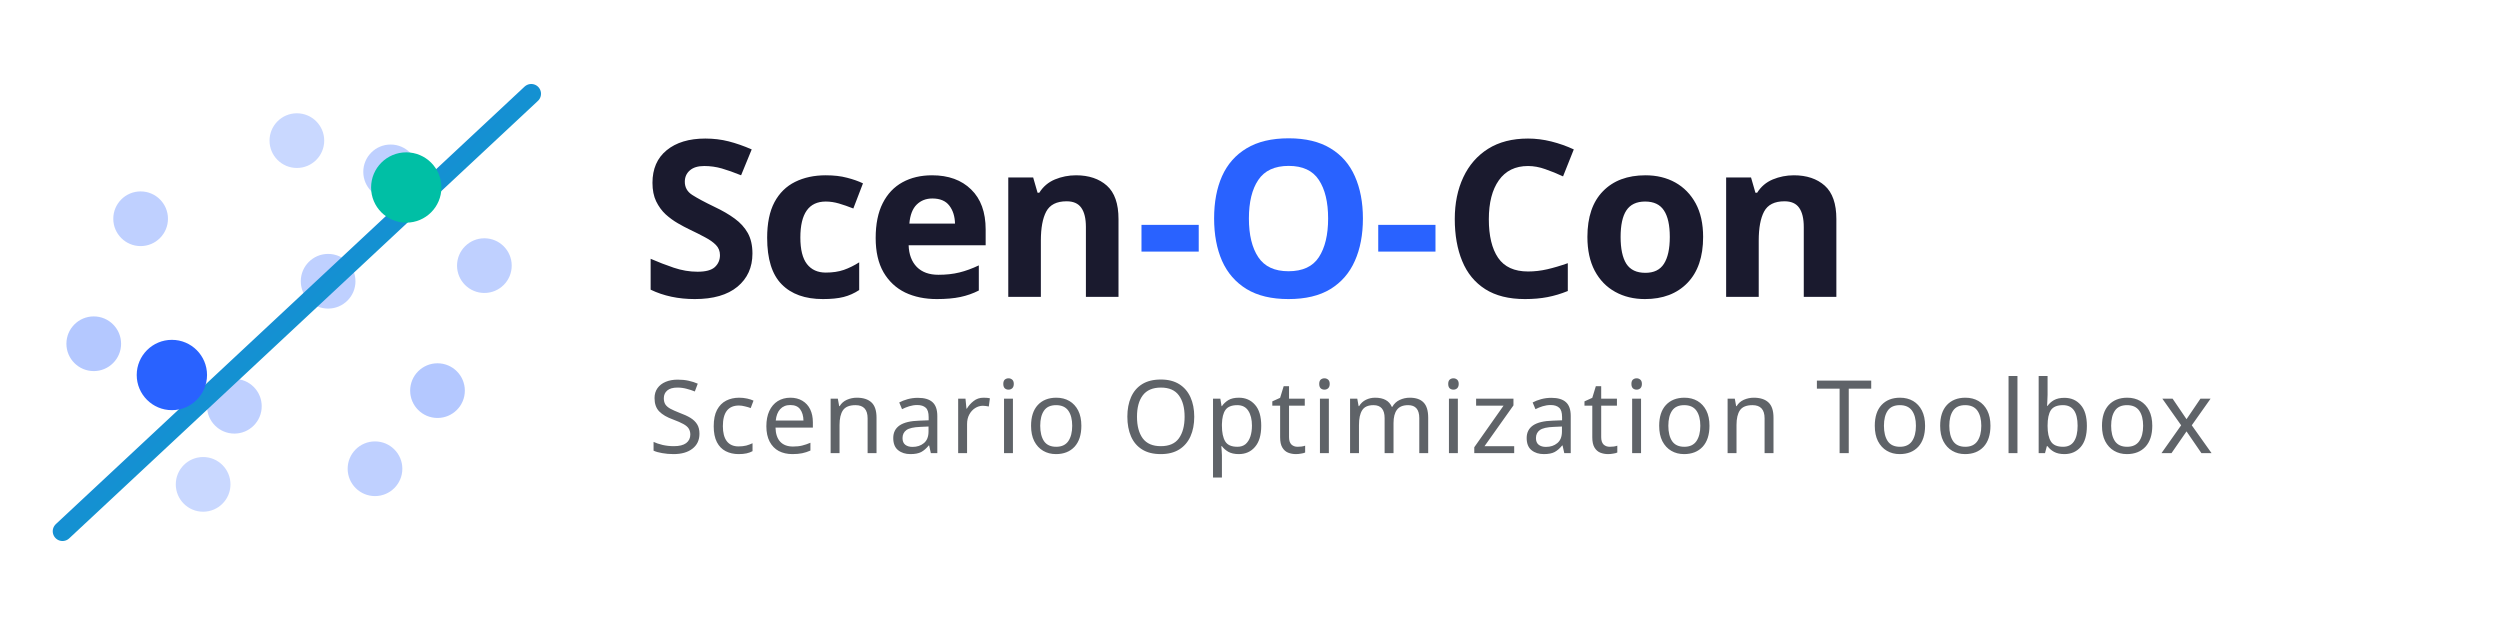
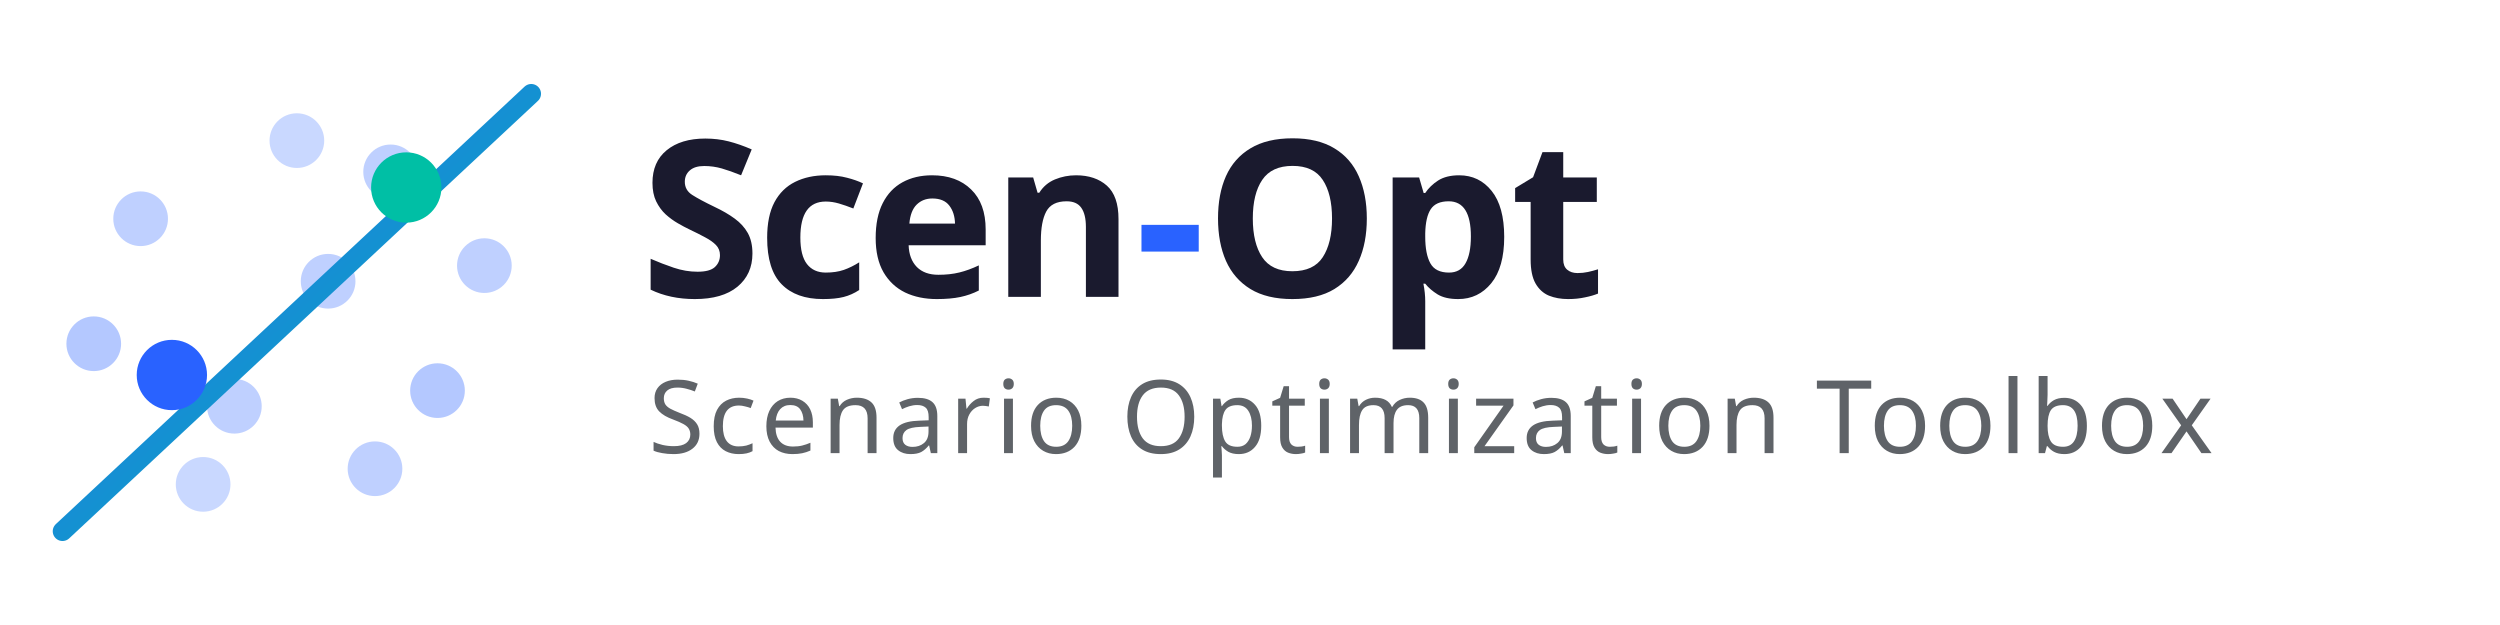
<svg xmlns="http://www.w3.org/2000/svg" viewBox="0 0 320 80" width="320" height="80">
  <defs>
    <linearGradient id="grad" x1="0%" y1="0%" x2="100%" y2="100%">
      <stop offset="0%" style="stop-color:#2962FF" />
      <stop offset="100%" style="stop-color:#00BFA5" />
    </linearGradient>
  </defs>
  <circle cx="18" cy="28" r="3.5" fill="#2962FF" opacity="0.3" />
  <circle cx="30" cy="52" r="3.5" fill="#2962FF" opacity="0.3" />
  <circle cx="12" cy="44" r="3.5" fill="#2962FF" opacity="0.35" />
  <circle cx="42" cy="36" r="3.5" fill="#2962FF" opacity="0.3" />
  <circle cx="26" cy="62" r="3.5" fill="#2962FF" opacity="0.25" />
  <circle cx="50" cy="22" r="3.5" fill="#2962FF" opacity="0.3" />
  <circle cx="56" cy="50" r="3.5" fill="#2962FF" opacity="0.35" />
  <circle cx="38" cy="18" r="3.5" fill="#2962FF" opacity="0.25" />
  <circle cx="48" cy="60" r="3.5" fill="#2962FF" opacity="0.3" />
  <circle cx="62" cy="34" r="3.5" fill="#2962FF" opacity="0.3" />
  <line x1="8" y1="68" x2="68" y2="12" stroke="url(#grad)" stroke-width="2.5" stroke-linecap="round" />
  <circle cx="22" cy="48" r="4.5" fill="#2962FF" />
  <circle cx="52" cy="24" r="4.5" fill="#00BFA5" />
  <text x="82" y="38" font-family="'Segoe UI', system-ui, -apple-system, sans-serif" font-size="28" font-weight="700" fill="#1a1a2e" letter-spacing="-0.5">
-     Scen<tspan fill="#2962FF">-O-</tspan>Con
+     Scen<tspan fill="#2962FF">-</tspan>Opt
  </text>
  <text x="83" y="58" font-family="'Segoe UI', system-ui, -apple-system, sans-serif" font-size="13" fill="#5f6368" letter-spacing="0.5">
    Scenario Optimization Toolbox
  </text>
</svg>
